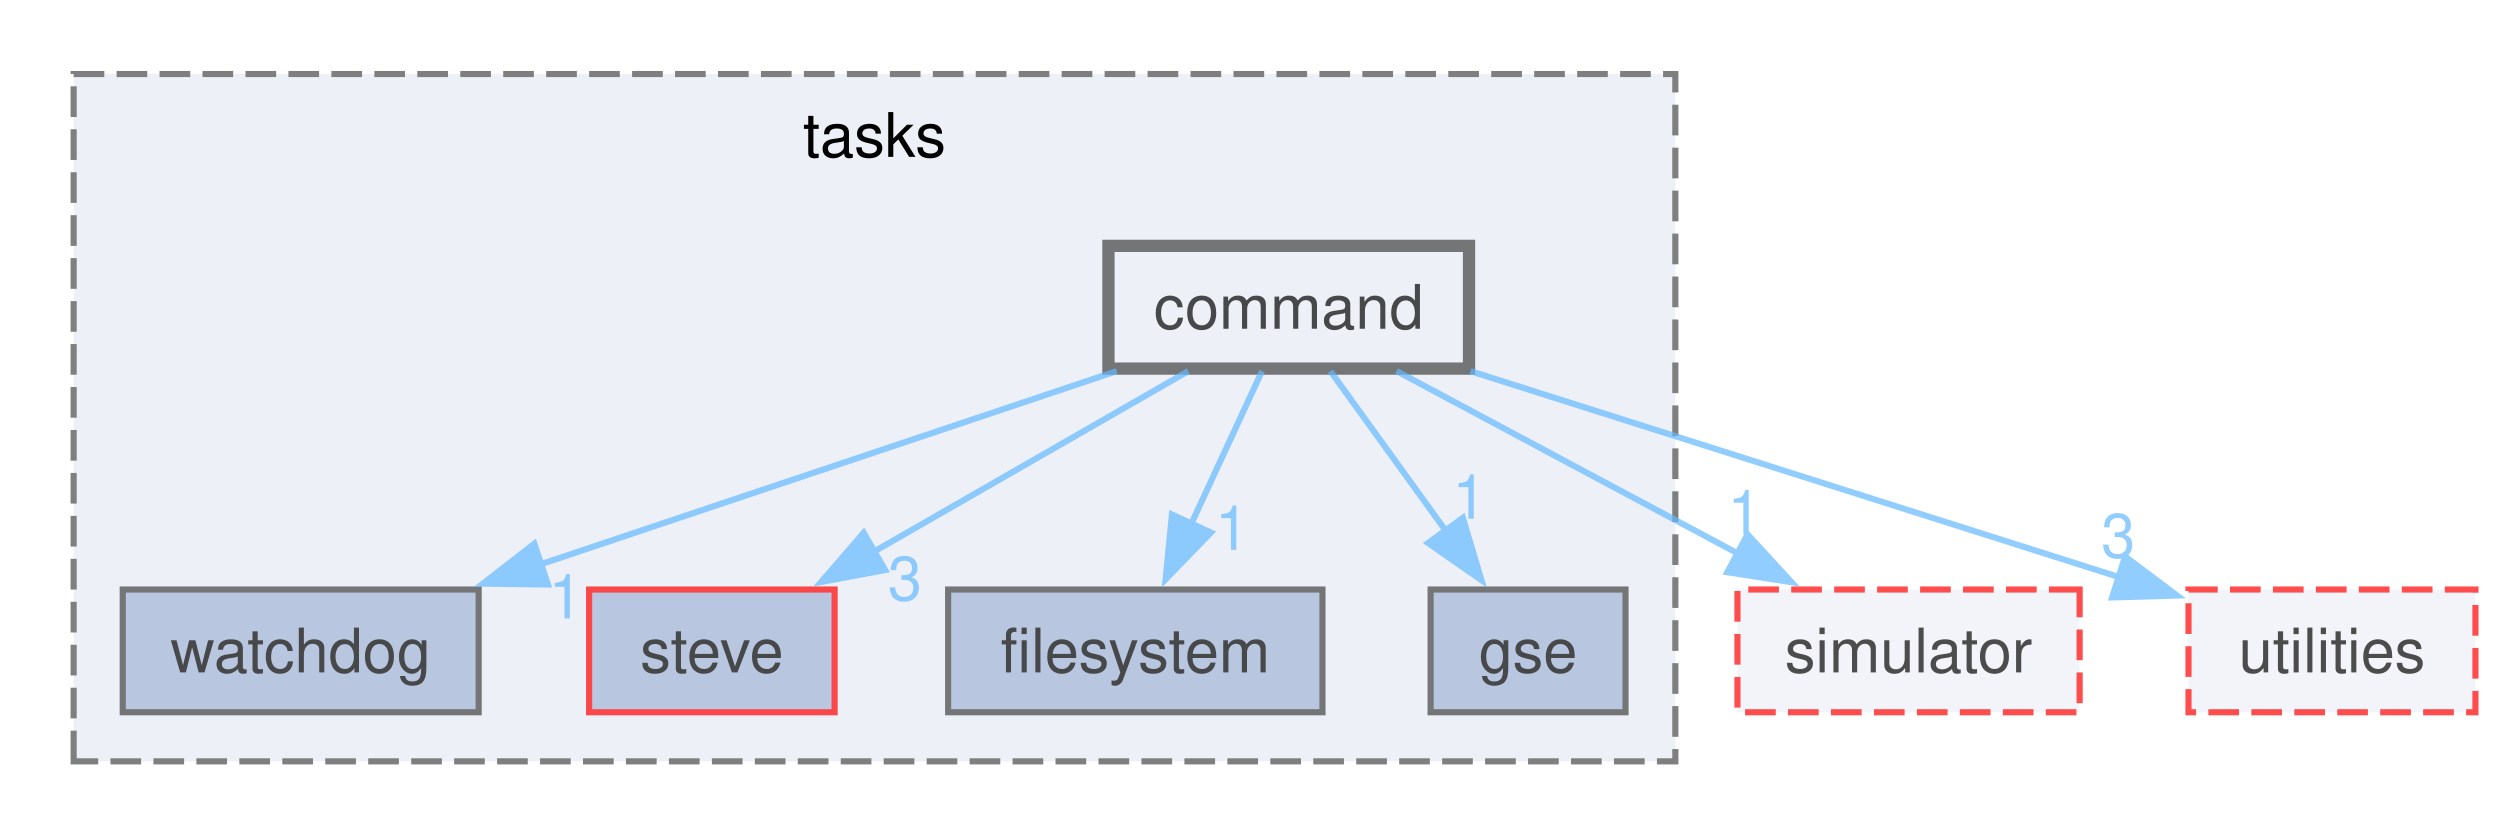
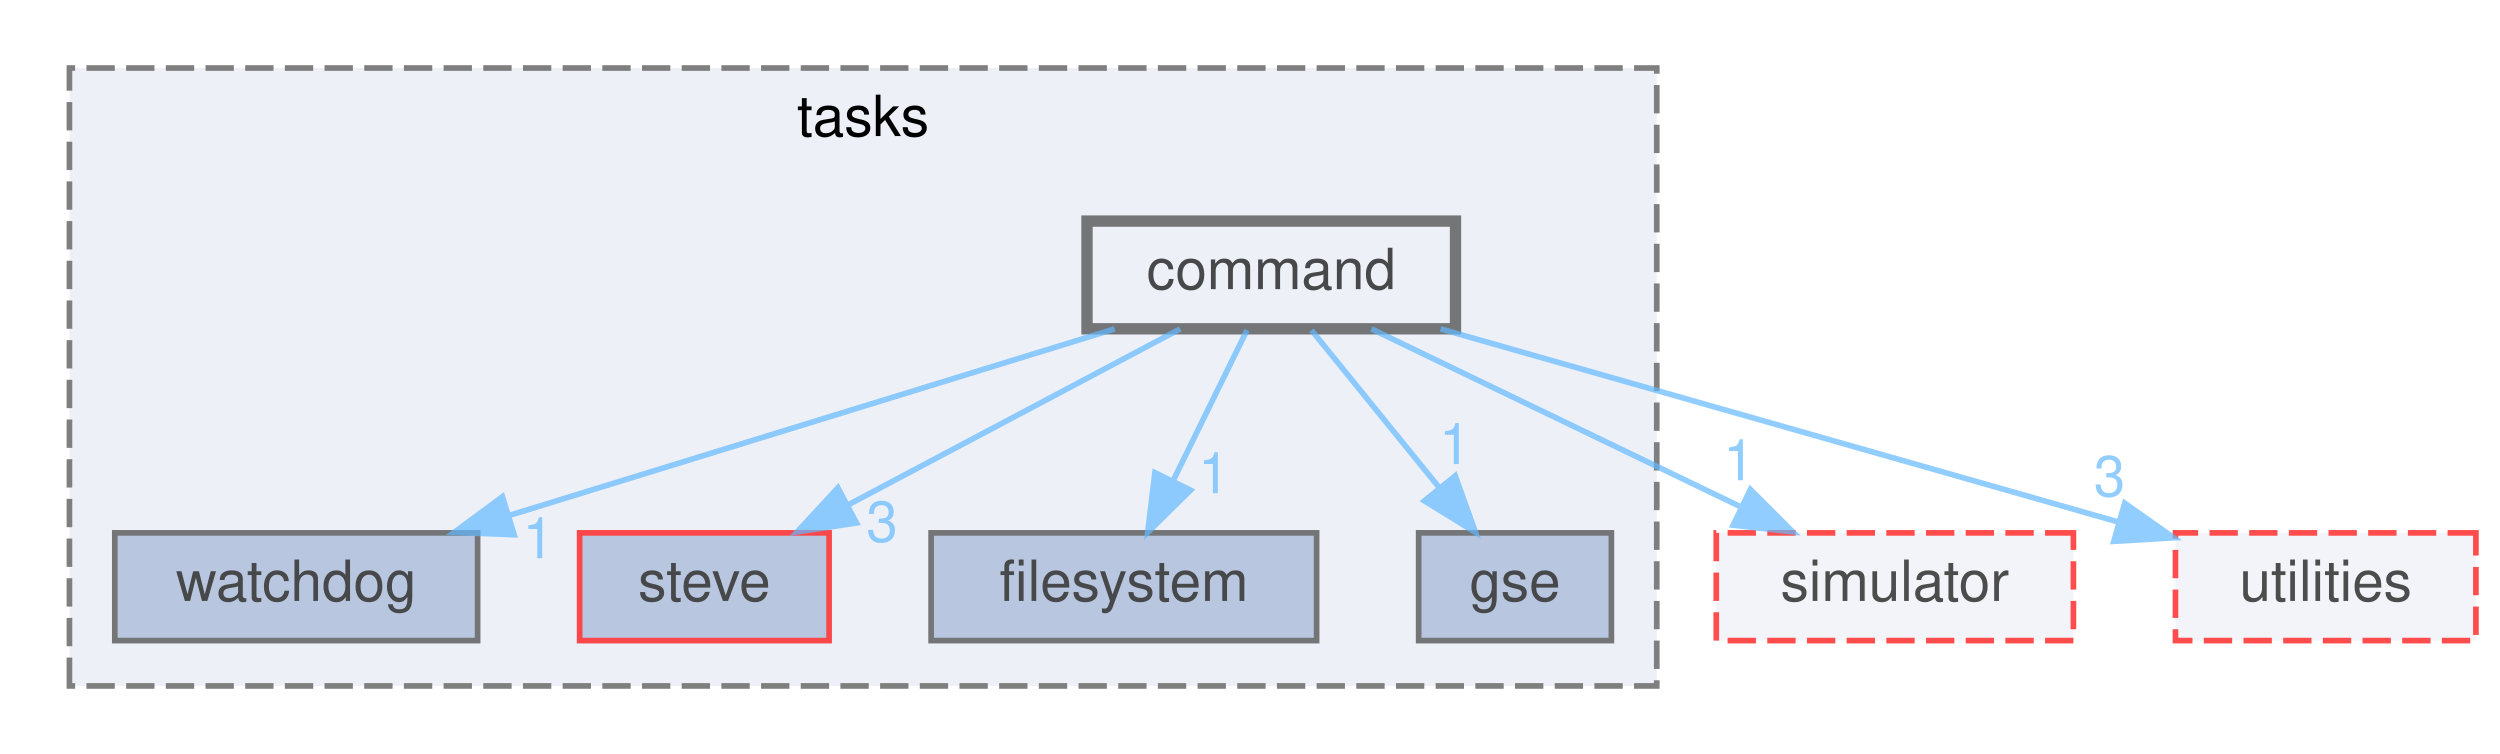
- <svg xmlns="http://www.w3.org/2000/svg" xmlns:xlink="http://www.w3.org/1999/xlink" width="407pt" height="136pt" viewBox="0.00 0.00 407.38 136.00">
+ <svg xmlns="http://www.w3.org/2000/svg" xmlns:xlink="http://www.w3.org/1999/xlink" width="441pt" height="133pt" viewBox="0.00 0.00 440.50 133.00">
  <svg id="main" version="1.1" xml:space="preserve">
    <style type="text/css">
.node, .edge {opacity: 0.7;}
.node.selected, .edge.selected {opacity: 1;}
.edge:hover path { stroke: red; }
.edge:hover polygon { stroke: red; fill: red; }
</style>
    <svg id="graph" class="graph">
-       <g id="graph0" class="graph" transform="scale(1 1) rotate(0) translate(4 132)">
+       <g id="graph0" class="graph" transform="scale(1 1) rotate(0) translate(4 129)">
        <g id="clust1" class="cluster">
          <g id="a_clust1">
            <a xlink:href="dir_76dd8867a16d204aa2db31affc56d971.html" target="_top" xlink:title="tasks">
-               <polygon fill="#edf0f7" stroke="#7f7f7f" stroke-dasharray="5,2" points="8,-8 8,-120 269,-120 269,-8 8,-8" />
-               <text text-anchor="middle" x="138.5" y="-106.5" font-family="Helvetica,sans-Serif" font-size="10.00">tasks</text>
+               <polygon fill="#edf0f7" stroke="#7f7f7f" stroke-dasharray="5,2" points="8,-8 8,-117 288,-117 288,-8 8,-8" />
+               <text text-anchor="middle" x="148" y="-105" font-family="Helvetica,sans-Serif" font-size="10.00">tasks</text>
            </a>
          </g>
        </g>
        <g id="node1" class="node">
          <g id="a_node1">
            <a xlink:href="dir_22cd7680a4ae9aae1bb38d456a8f3737.html" target="_top" xlink:title="watchdog">
-               <polygon fill="#a2b4d6" stroke="#404040" points="74,-36 16,-36 16,-16 74,-16 74,-36" />
-               <text text-anchor="middle" x="45" y="-22.5" font-family="Helvetica,sans-Serif" font-size="10.00">watchdog</text>
+               <polygon fill="#a2b4d6" stroke="#404040" points="80,-35 16,-35 16,-16 80,-16 80,-35" />
+               <text text-anchor="middle" x="48" y="-23" font-family="Helvetica,sans-Serif" font-size="10.00">watchdog</text>
            </a>
          </g>
        </g>
        <g id="node2" class="node">
          <g id="a_node2">
            <a xlink:href="dir_43eaeccdd6b29c571d9022b0dcb8cd4e.html" target="_top" xlink:title="steve">
-               <polygon fill="#a2b4d6" stroke="red" points="132,-36 92,-36 92,-16 132,-16 132,-36" />
-               <text text-anchor="middle" x="112" y="-22.5" font-family="Helvetica,sans-Serif" font-size="10.00">steve</text>
+               <polygon fill="#a2b4d6" stroke="red" points="142,-35 98,-35 98,-16 142,-16 142,-35" />
+               <text text-anchor="middle" x="120" y="-23" font-family="Helvetica,sans-Serif" font-size="10.00">steve</text>
            </a>
          </g>
        </g>
        <g id="node3" class="node">
          <g id="a_node3">
            <a xlink:href="dir_e4210f374a3e5cd013f5bf87dcb352bb.html" target="_top" xlink:title="filesystem">
-               <polygon fill="#a2b4d6" stroke="#404040" points="211.5,-36 150.5,-36 150.5,-16 211.5,-16 211.5,-36" />
-               <text text-anchor="middle" x="181" y="-22.5" font-family="Helvetica,sans-Serif" font-size="10.00">filesystem</text>
+               <polygon fill="#a2b4d6" stroke="#404040" points="228,-35 160,-35 160,-16 228,-16 228,-35" />
+               <text text-anchor="middle" x="194" y="-23" font-family="Helvetica,sans-Serif" font-size="10.00">filesystem</text>
            </a>
          </g>
        </g>
        <g id="node4" class="node">
          <g id="a_node4">
            <a xlink:href="dir_eab2301a68d140567e746b22d4e0c3b8.html" target="_top" xlink:title="gse">
-               <polygon fill="#a2b4d6" stroke="#404040" points="260.88,-36 229.12,-36 229.12,-16 260.88,-16 260.88,-36" />
-               <text text-anchor="middle" x="245" y="-22.5" font-family="Helvetica,sans-Serif" font-size="10.00">gse</text>
+               <polygon fill="#a2b4d6" stroke="#404040" points="280,-35 246,-35 246,-16 280,-16 280,-35" />
+               <text text-anchor="middle" x="263" y="-23" font-family="Helvetica,sans-Serif" font-size="10.00">gse</text>
            </a>
          </g>
        </g>
        <g id="node5" class="node">
          <g id="a_node5">
            <a xlink:href="dir_d700705468c111f3e92036fb5a08c541.html" target="_top" xlink:title="command">
-               <polygon fill="#edf0f7" stroke="#404040" stroke-width="2" points="235.38,-92 176.62,-92 176.62,-72 235.38,-72 235.38,-92" />
-               <text text-anchor="middle" x="206" y="-78.5" font-family="Helvetica,sans-Serif" font-size="10.00">command</text>
+               <polygon fill="#edf0f7" stroke="#404040" stroke-width="2" points="252.5,-90 187.5,-90 187.5,-71 252.5,-71 252.5,-90" />
+               <text text-anchor="middle" x="220" y="-78" font-family="Helvetica,sans-Serif" font-size="10.00">command</text>
            </a>
          </g>
        </g>
        <g id="edge1" class="edge">
          <g id="a_edge1">
-             <a xlink:href="dir_000000_000032.html" target="_top">
-               <path fill="none" stroke="#63b8ff" d="M177.96,-71.59C151.91,-62.86 112.9,-49.77 83.86,-40.03" />
-               <polygon fill="#63b8ff" stroke="#63b8ff" points="85.29,-36.82 74.7,-36.96 83.07,-43.46 85.29,-36.82" />
+             <a xlink:href="dir_000000_000035.html" target="_top">
+               <path fill="none" stroke="#63b8ff" d="M192.37,-70.98C163.49,-62.09 117.99,-48.07 85.8,-38.15" />
+               <polygon fill="#63b8ff" stroke="#63b8ff" points="86.44,-34.68 75.85,-35.08 84.38,-41.37 86.44,-34.68" />
            </a>
          </g>
          <g id="a_edge1-headlabel">
-             <a xlink:href="dir_000000_000032.html" target="_top" xlink:title="1">
-               <text text-anchor="middle" x="88.17" y="-31.29" font-family="Helvetica,sans-Serif" font-size="10.00" fill="#63b8ff">1</text>
+             <a xlink:href="dir_000000_000035.html" target="_top" xlink:title="1">
+               <text text-anchor="middle" x="90.71" y="-30.53" font-family="Helvetica,sans-Serif" font-size="10.00" fill="#63b8ff">1</text>
            </a>
          </g>
        </g>
        <g id="edge3" class="edge">
          <g id="a_edge3">
-             <a xlink:href="dir_000000_000023.html" target="_top">
-               <path fill="none" stroke="#63b8ff" d="M189.63,-71.59C175.43,-63.44 154.62,-51.48 138.12,-42" />
-               <polygon fill="#63b8ff" stroke="#63b8ff" points="140.23,-39.18 129.81,-37.23 136.74,-45.25 140.23,-39.18" />
+             <a xlink:href="dir_000000_000025.html" target="_top">
+               <path fill="none" stroke="#63b8ff" d="M203.93,-70.98C188.14,-62.61 163.78,-49.7 145.37,-39.95" />
+               <polygon fill="#63b8ff" stroke="#63b8ff" points="146.83,-36.76 136.36,-35.17 143.56,-42.95 146.83,-36.76" />
            </a>
          </g>
          <g id="a_edge3-headlabel">
-             <a xlink:href="dir_000000_000023.html" target="_top" xlink:title="3">
-               <text text-anchor="middle" x="143.45" y="-34.25" font-family="Helvetica,sans-Serif" font-size="10.00" fill="#63b8ff">3</text>
+             <a xlink:href="dir_000000_000025.html" target="_top" xlink:title="3">
+               <text text-anchor="middle" x="151.34" y="-33.44" font-family="Helvetica,sans-Serif" font-size="10.00" fill="#63b8ff">3</text>
            </a>
          </g>
        </g>
        <g id="edge4" class="edge">
          <g id="a_edge4">
-             <a xlink:href="dir_000000_000003.html" target="_top">
-               <path fill="none" stroke="#63b8ff" d="M201.65,-71.59C198.45,-64.7 194.01,-55.1 190.06,-46.57" />
-               <polygon fill="#63b8ff" stroke="#63b8ff" points="193.32,-45.28 185.94,-37.67 186.97,-48.22 193.32,-45.28" />
+             <a xlink:href="dir_000000_000005.html" target="_top">
+               <path fill="none" stroke="#63b8ff" d="M215.71,-70.75C212.19,-63.57 207.09,-53.18 202.72,-44.27" />
+               <polygon fill="#63b8ff" stroke="#63b8ff" points="205.76,-42.53 198.21,-35.09 199.48,-45.61 205.76,-42.53" />
            </a>
          </g>
          <g id="a_edge4-headlabel">
-             <a xlink:href="dir_000000_000003.html" target="_top" xlink:title="1">
-               <text text-anchor="middle" x="196.77" y="-42.47" font-family="Helvetica,sans-Serif" font-size="10.00" fill="#63b8ff">1</text>
+             <a xlink:href="dir_000000_000005.html" target="_top" xlink:title="1">
+               <text text-anchor="middle" x="209.89" y="-42" font-family="Helvetica,sans-Serif" font-size="10.00" fill="#63b8ff">1</text>
            </a>
          </g>
        </g>
        <g id="edge5" class="edge">
          <g id="a_edge5">
-             <a xlink:href="dir_000000_000005.html" target="_top">
-               <path fill="none" stroke="#63b8ff" d="M212.79,-71.59C217.99,-64.39 225.33,-54.23 231.69,-45.43" />
-               <polygon fill="#63b8ff" stroke="#63b8ff" points="234.38,-47.68 237.4,-37.53 228.71,-43.58 234.38,-47.68" />
+             <a xlink:href="dir_000000_000007.html" target="_top">
+               <path fill="none" stroke="#63b8ff" d="M227.1,-70.75C233.17,-63.26 242.09,-52.28 249.51,-43.13" />
+               <polygon fill="#63b8ff" stroke="#63b8ff" points="252.45,-45.06 256.03,-35.09 247.01,-40.65 252.45,-45.06" />
            </a>
          </g>
          <g id="a_edge5-headlabel">
-             <a xlink:href="dir_000000_000005.html" target="_top" xlink:title="1">
-               <text text-anchor="middle" x="235.46" y="-47.53" font-family="Helvetica,sans-Serif" font-size="10.00" fill="#63b8ff">1</text>
+             <a xlink:href="dir_000000_000007.html" target="_top" xlink:title="1">
+               <text text-anchor="middle" x="252.39" y="-47.14" font-family="Helvetica,sans-Serif" font-size="10.00" fill="#63b8ff">1</text>
            </a>
          </g>
        </g>
        <g id="node6" class="node">
          <g id="a_node6">
            <a xlink:href="dir_420f87287d5a5fc6f35b7971ed84ed3f.html" target="_top" xlink:title="simulator">
-               <polygon fill="#edf0f7" stroke="red" stroke-dasharray="5,2" points="334.88,-36 279.12,-36 279.12,-16 334.88,-16 334.88,-36" />
-               <text text-anchor="middle" x="307" y="-22.5" font-family="Helvetica,sans-Serif" font-size="10.00">simulator</text>
+               <polygon fill="#edf0f7" stroke="red" stroke-dasharray="5,2" points="361.5,-35 298.5,-35 298.5,-16 361.5,-16 361.5,-35" />
+               <text text-anchor="middle" x="330" y="-23" font-family="Helvetica,sans-Serif" font-size="10.00">simulator</text>
            </a>
          </g>
        </g>
        <g id="edge2" class="edge">
          <g id="a_edge2">
-             <a xlink:href="dir_000000_000019.html" target="_top">
-               <path fill="none" stroke="#63b8ff" d="M223.59,-71.59C238.92,-63.4 261.42,-51.37 279.19,-41.87" />
-               <polygon fill="#63b8ff" stroke="#63b8ff" points="280.77,-44.99 287.94,-37.19 277.47,-38.82 280.77,-44.99" />
+             <a xlink:href="dir_000000_000021.html" target="_top">
+               <path fill="none" stroke="#63b8ff" d="M237.67,-70.98C255.29,-62.5 282.58,-49.35 302.93,-39.54" />
+               <polygon fill="#63b8ff" stroke="#63b8ff" points="304.52,-42.66 312.01,-35.17 301.48,-36.36 304.52,-42.66" />
            </a>
          </g>
          <g id="a_edge2-headlabel">
-             <a xlink:href="dir_000000_000019.html" target="_top" xlink:title="1">
-               <text text-anchor="middle" x="280.27" y="-44.98" font-family="Helvetica,sans-Serif" font-size="10.00" fill="#63b8ff">1</text>
+             <a xlink:href="dir_000000_000021.html" target="_top" xlink:title="1">
+               <text text-anchor="middle" x="302.51" y="-44.28" font-family="Helvetica,sans-Serif" font-size="10.00" fill="#63b8ff">1</text>
            </a>
          </g>
        </g>
        <g id="node7" class="node">
          <g id="a_node7">
            <a xlink:href="dir_f18bcf57bbcb015d680a06f545708a64.html" target="_top" xlink:title="utilities">
-               <polygon fill="#edf0f7" stroke="red" stroke-dasharray="5,2" points="399.38,-36 352.62,-36 352.62,-16 399.38,-16 399.38,-36" />
-               <text text-anchor="middle" x="376" y="-22.5" font-family="Helvetica,sans-Serif" font-size="10.00">utilities</text>
+               <polygon fill="#edf0f7" stroke="red" stroke-dasharray="5,2" points="432.5,-35 379.5,-35 379.5,-16 432.5,-16 432.5,-35" />
+               <text text-anchor="middle" x="406" y="-23" font-family="Helvetica,sans-Serif" font-size="10.00">utilities</text>
            </a>
          </g>
        </g>
        <g id="edge6" class="edge">
          <g id="a_edge6">
-             <a xlink:href="dir_000000_000031.html" target="_top">
-               <path fill="none" stroke="#63b8ff" d="M235.61,-71.59C265.1,-62.23 310.33,-47.86 341.44,-37.98" />
-               <polygon fill="#63b8ff" stroke="#63b8ff" points="342.29,-41.38 350.76,-35.02 340.17,-34.71 342.29,-41.38" />
+             <a xlink:href="dir_000000_000034.html" target="_top">
+               <path fill="none" stroke="#63b8ff" d="M249.88,-70.98C282.41,-61.72 334.44,-46.89 369.39,-36.93" />
+               <polygon fill="#63b8ff" stroke="#63b8ff" points="370.55,-40.24 379.21,-34.13 368.63,-33.51 370.55,-40.24" />
            </a>
          </g>
          <g id="a_edge6-headlabel">
-             <a xlink:href="dir_000000_000031.html" target="_top" xlink:title="3">
-               <text text-anchor="middle" x="341.17" y="-41.22" font-family="Helvetica,sans-Serif" font-size="10.00" fill="#63b8ff">3</text>
+             <a xlink:href="dir_000000_000034.html" target="_top" xlink:title="3">
+               <text text-anchor="middle" x="367.87" y="-41.46" font-family="Helvetica,sans-Serif" font-size="10.00" fill="#63b8ff">3</text>
            </a>
          </g>
        </g>
      </g>
    </svg>
  </svg>
  <style type="text/css">

[data-mouse-over-selected='false'] { opacity: 0.7; }
[data-mouse-over-selected='true']  { opacity: 1.0; }

</style>
</svg>
